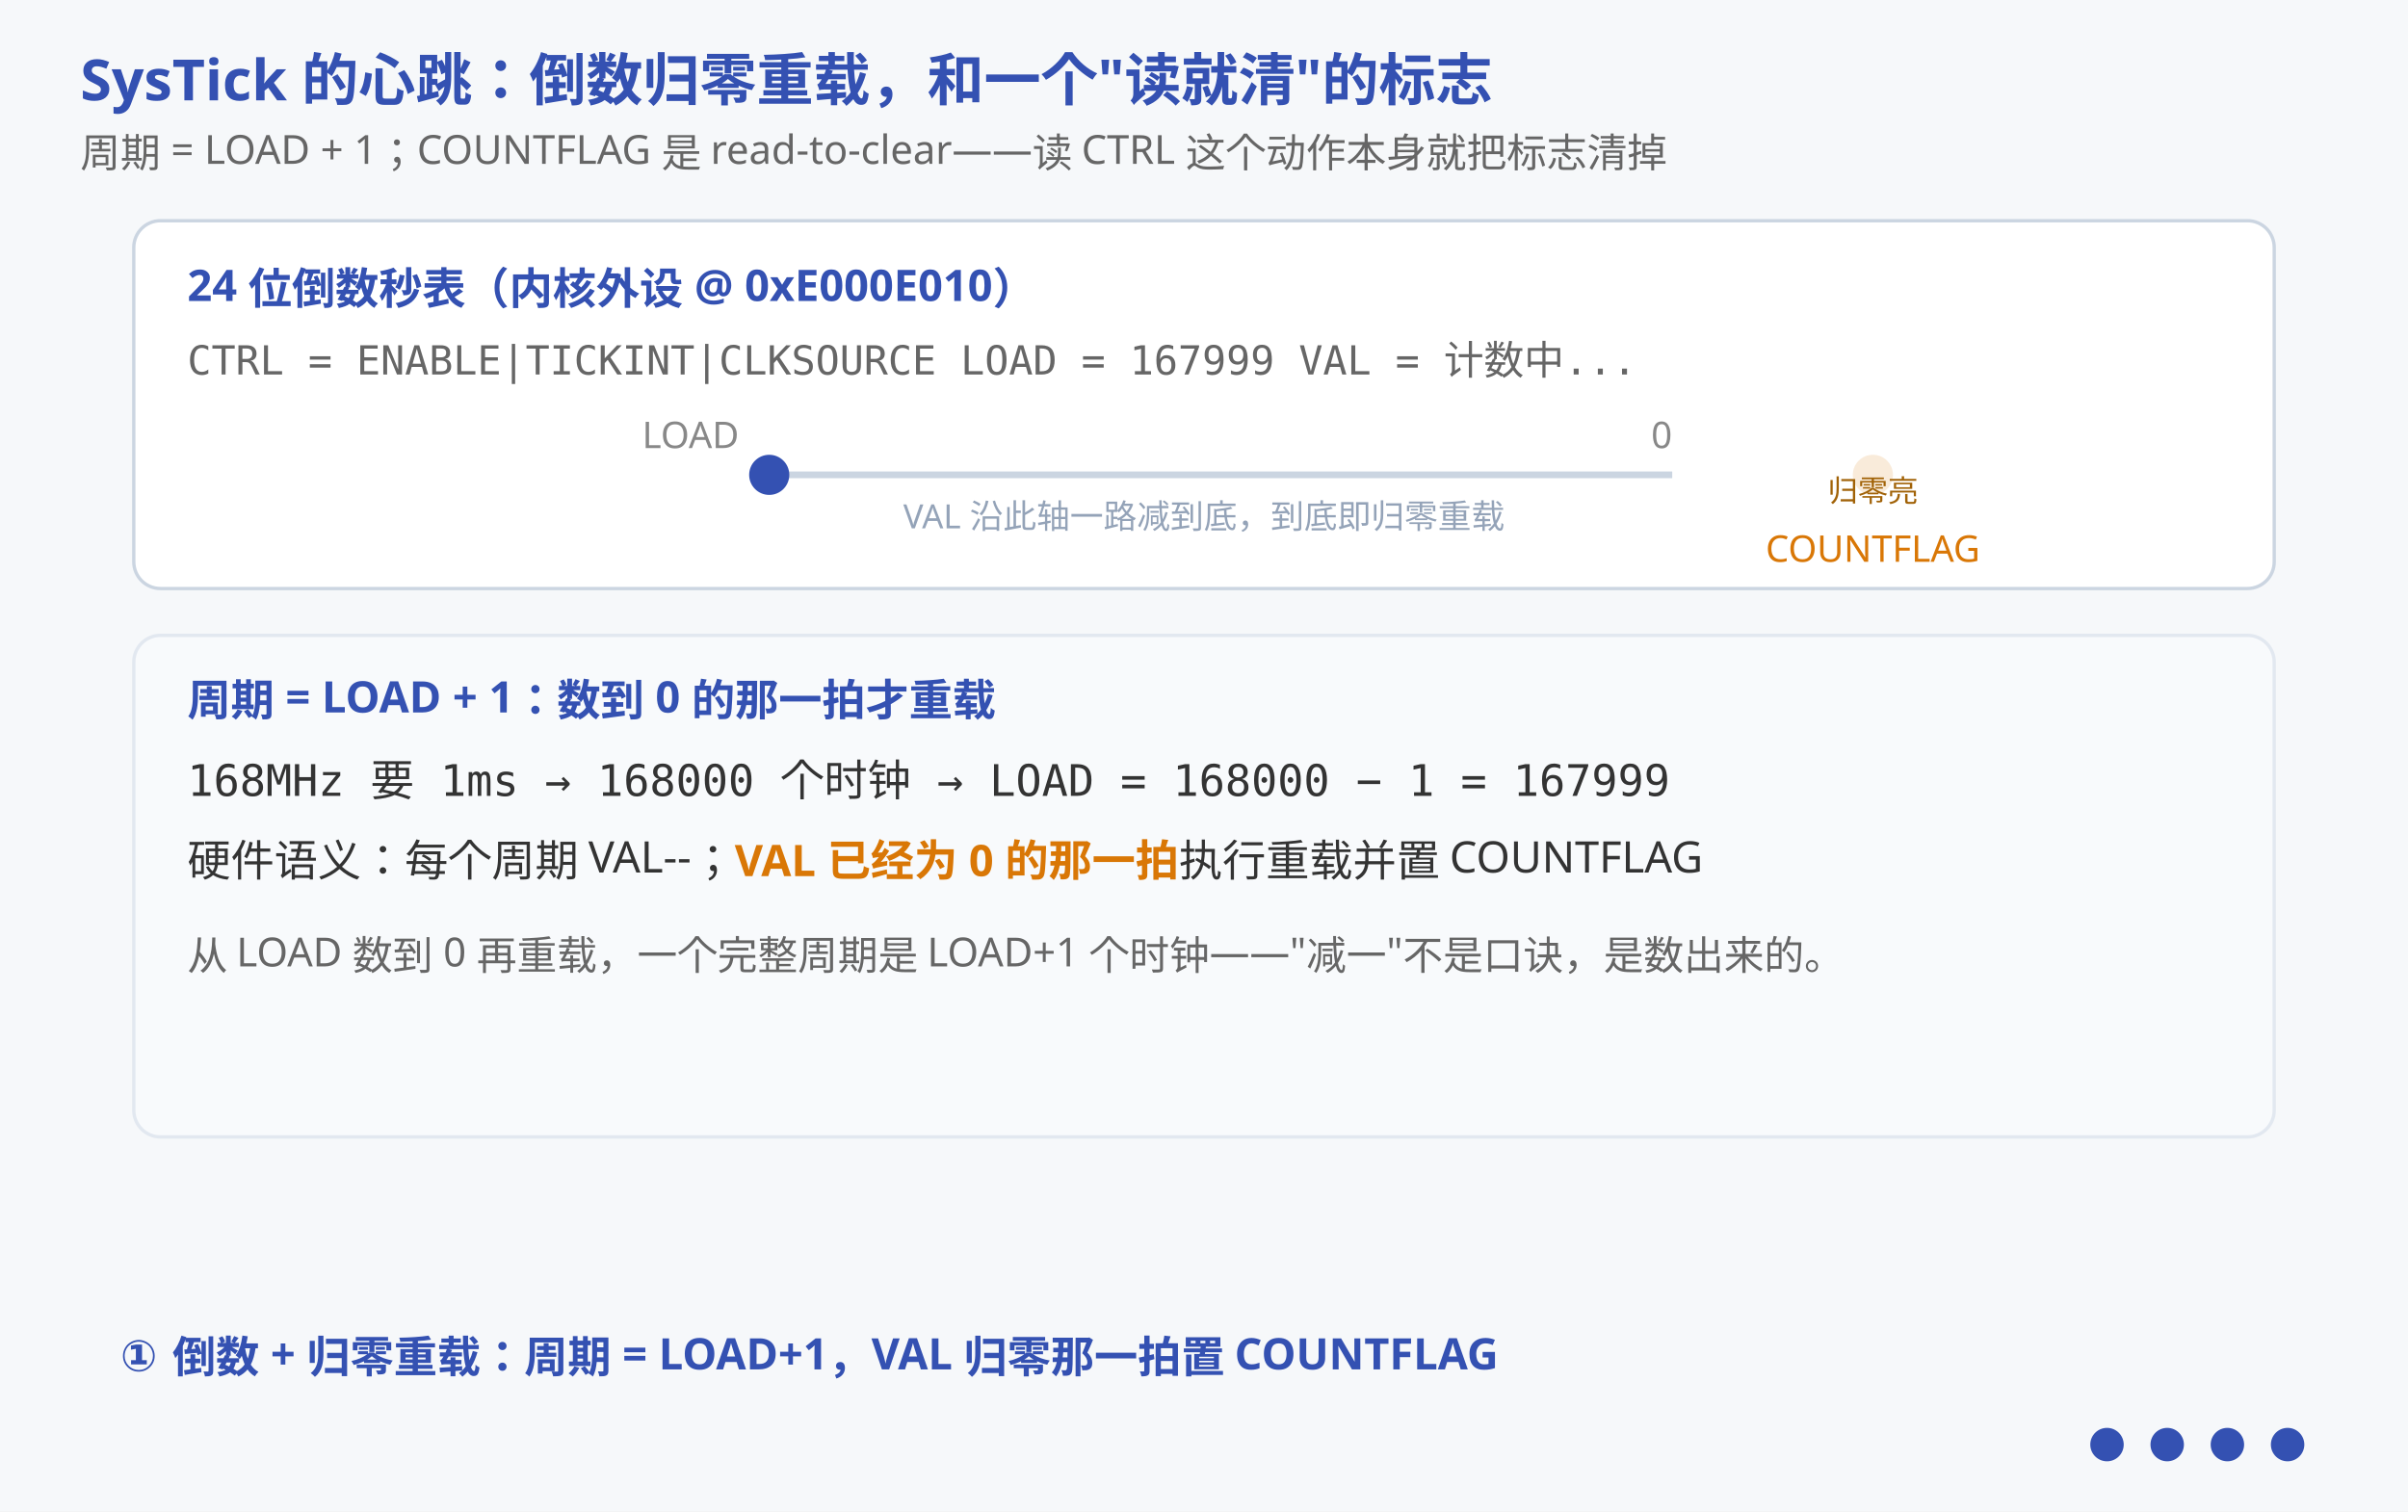
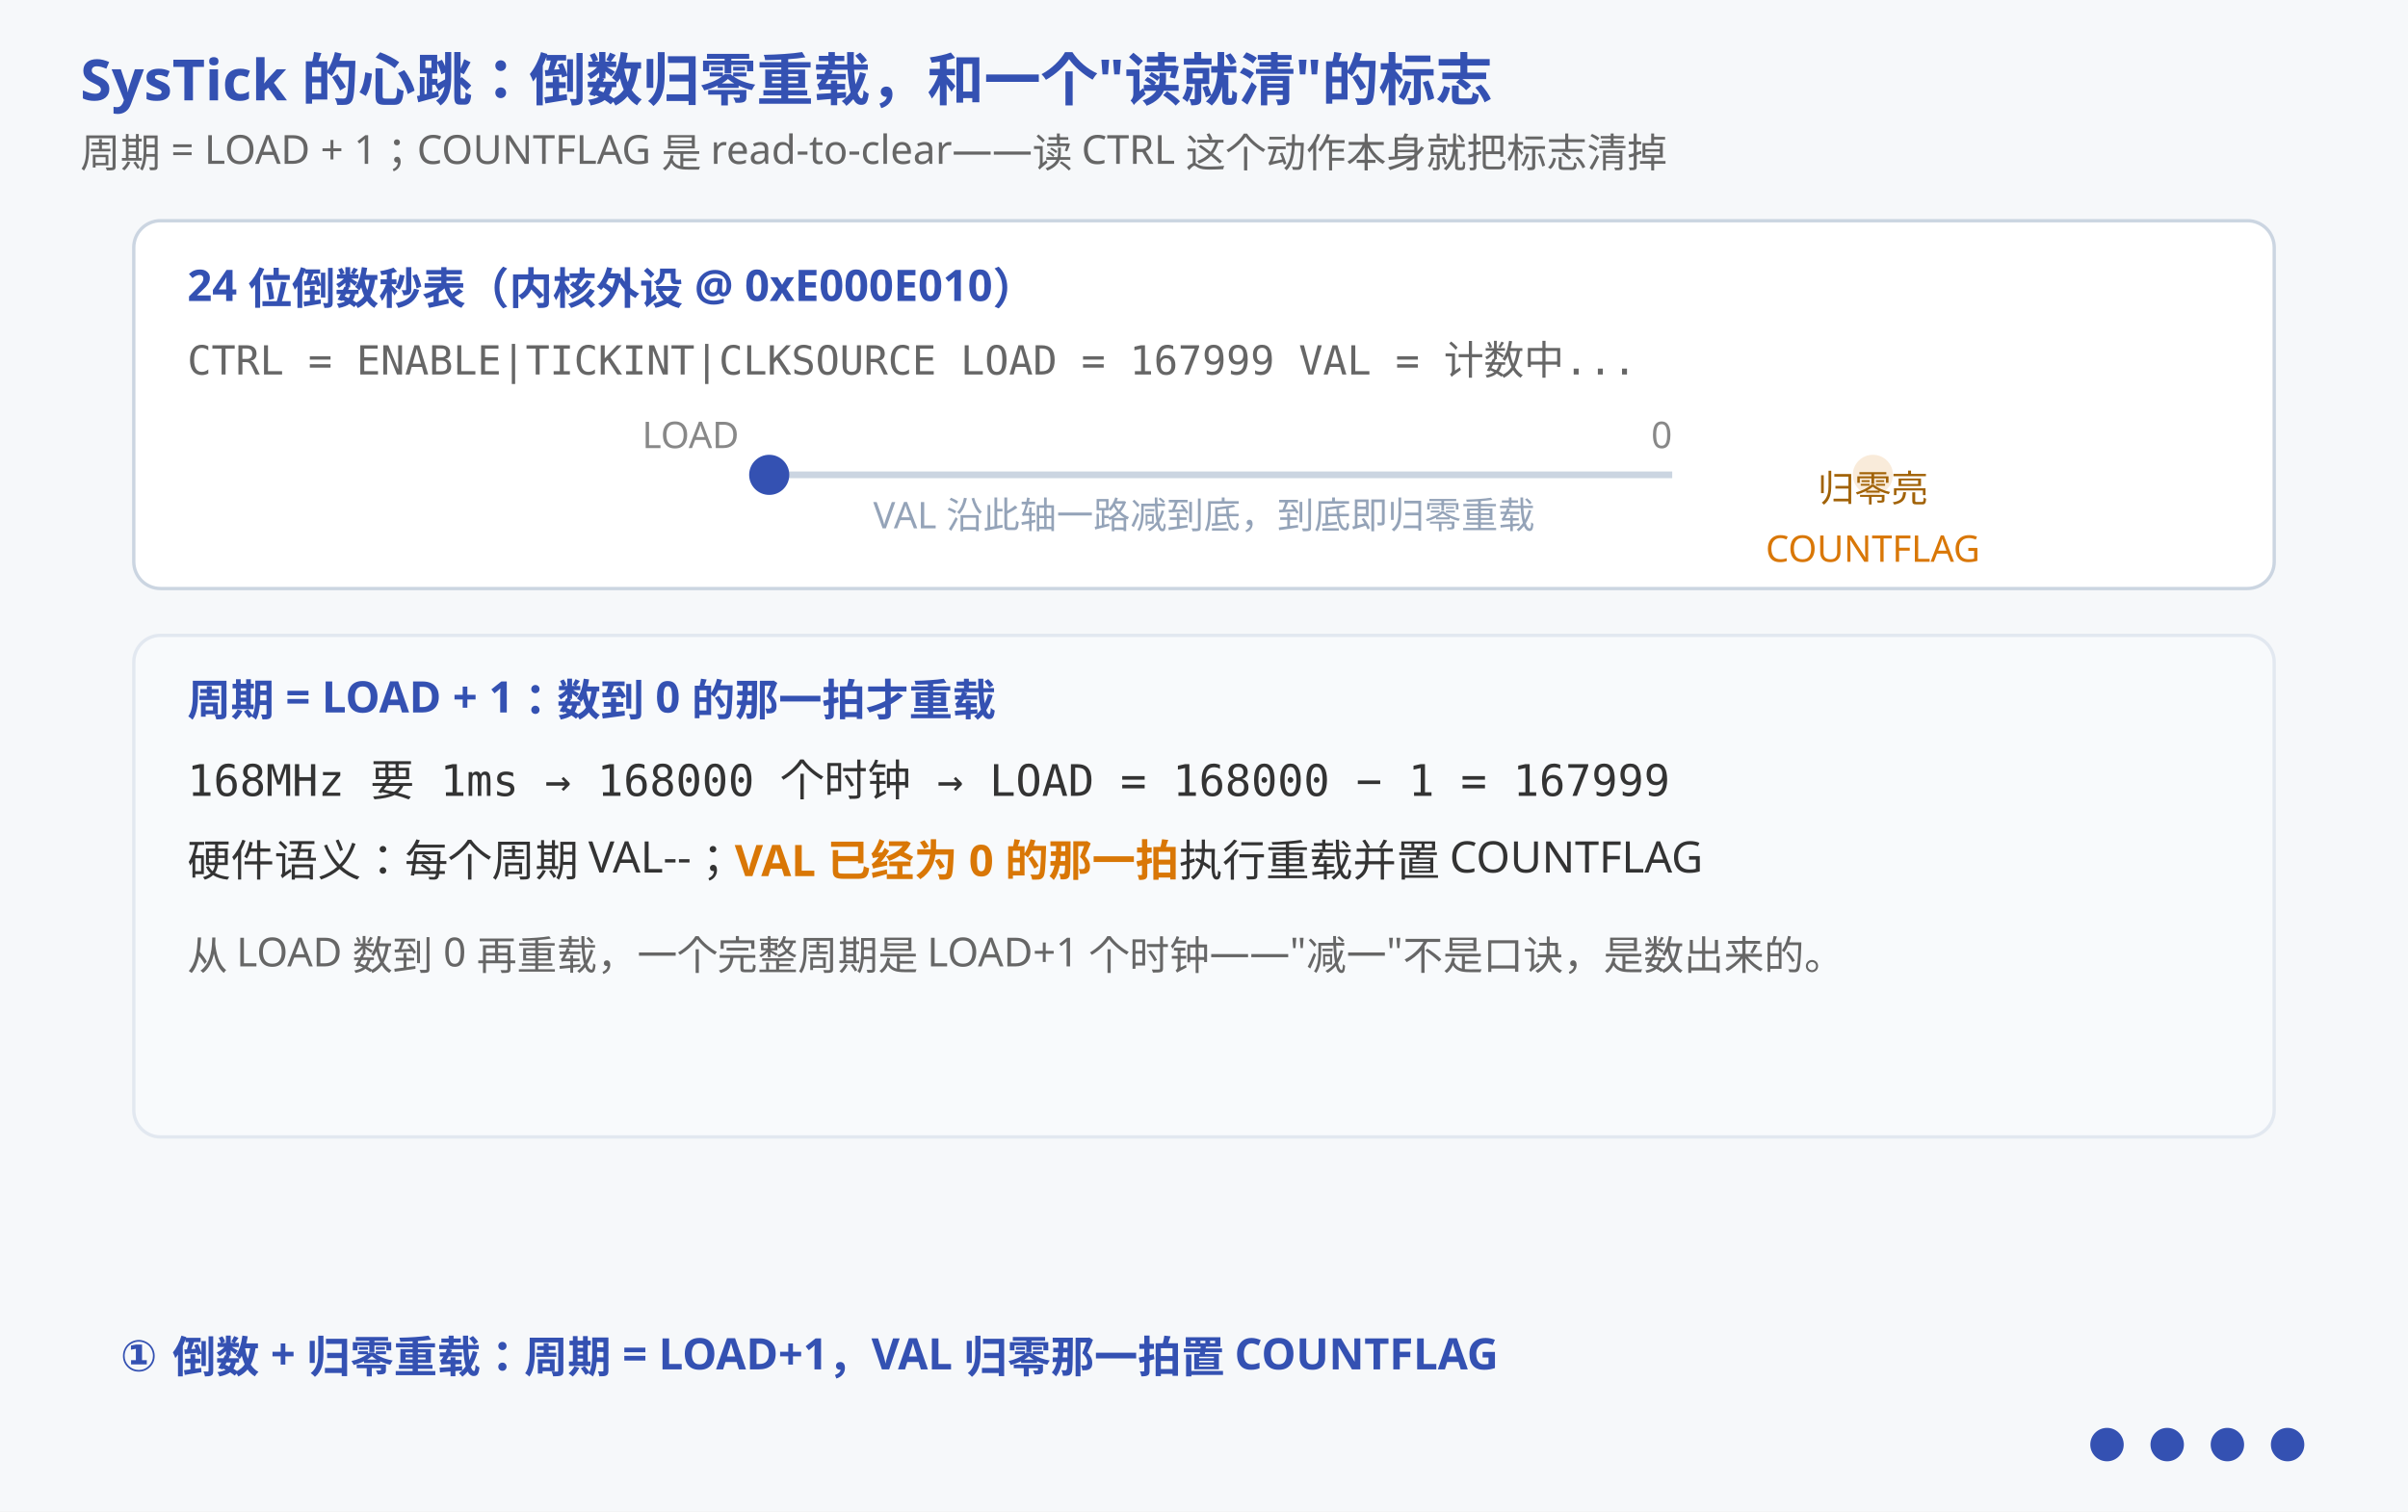
<svg xmlns="http://www.w3.org/2000/svg" viewBox="0 0 720 452" font-family="'Segoe UI','Microsoft YaHei',sans-serif">
  <rect width="720" height="452" fill="#f6f8fa" />
  <text x="24" y="30" font-size="17" font-weight="bold" fill="#3451b2">SysTick 的心跳：倒数归零重载，和一个"读就清"的标志</text>
  <text x="24" y="50" font-size="12" fill="#666">周期 = LOAD + 1；COUNTFLAG 是 read-to-clear——读 CTRL 这个动作本身就把标志清掉</text>
  <rect x="40" y="66" width="640" height="110" rx="8" fill="#ffffff" stroke="#cbd5e1" />
  <text x="56" y="90" font-size="13" font-weight="bold" fill="#3451b2">24 位倒数秒表（内核外设 @ 0xE000E010）</text>
  <text x="56" y="112" font-size="12" font-family="Consolas,monospace" fill="#666">CTRL = ENABLE|TICKINT|CLKSOURCE   LOAD = 167999   VAL = 计数中...</text>
  <text x="192" y="134" font-size="11" fill="#888">LOAD</text>
  <line x1="230" y1="142" x2="500" y2="142" stroke="#cbd5e1" stroke-width="2" />
  <text x="500" y="134" font-size="11" fill="#888" text-anchor="end">0</text>
-   <text x="360" y="158" font-size="10" fill="#94a3b8" text-anchor="middle">VAL 沿此轴一路减到底，到底即归零重载</text>
+   <text x="360" y="158" font-size="11" fill="#94a3b8" text-anchor="middle">VAL 沿此轴一路减到底，到底即归零重载</text>
  <circle cx="230" cy="142" r="6" fill="#3451b2">
    <animate attributeName="cx" values="230;500;500;230" keyTimes="0;0.85;0.92;1" dur="1.2s" repeatCount="indefinite" />
  </circle>
  <g transform="translate(560,142)">
    <circle r="6" fill="#d97706" opacity="0.15">
      <animate attributeName="opacity" values="0.15;1;0.15" keyTimes="0;0.04;0.1" dur="1.2s" repeatCount="indefinite" />
    </circle>
  </g>
  <text x="560" y="168" font-size="11" fill="#d97706" text-anchor="middle">COUNTFLAG</text>
-   <text x="560" y="150" font-size="9" fill="#a16207" text-anchor="middle">归零亮</text>
+   <text x="560" y="150" font-size="11" fill="#a16207" text-anchor="middle">归零亮</text>
  <g opacity="1">
    <animate attributeName="opacity" calcMode="discrete" values="1;0;0;0;0" keyTimes="0;0.25;0.5;0.75;1" dur="12s" repeatCount="indefinite" />
    <rect x="40" y="190" width="640" height="150" rx="8" fill="#f8fafc" stroke="#e2e8f0" />
    <text x="56" y="214" font-size="13" font-weight="bold" fill="#3451b2">周期 = LOAD + 1：数到 0 的那一拍才重载</text>
    <text x="56" y="238" font-size="13" font-family="Consolas,monospace" fill="#333">168MHz 要 1ms → 168000 个时钟 → LOAD = 168000 − 1 = 167999</text>
    <text x="56" y="262" font-size="13" fill="#333">硬件语义：每个周期 VAL--；<tspan fill="#d97706" font-weight="bold">VAL 已经为 0 的那一拍</tspan>执行重载并置 COUNTFLAG</text>
    <text x="56" y="290" font-size="12" fill="#666">从 LOAD 数到 0 再重载，一个完整周期是 LOAD+1 个时钟——"减一"不是口诀，是数出来的。</text>
  </g>
  <g opacity="0">
    <animate attributeName="opacity" calcMode="discrete" values="0;1;0;0;0" keyTimes="0;0.25;0.5;0.75;1" dur="12s" repeatCount="indefinite" />
    <rect x="40" y="190" width="640" height="150" rx="8" fill="#f8fafc" stroke="#e2e8f0" />
    <text x="56" y="214" font-size="13" font-weight="bold" fill="#3451b2">COUNTFLAG 是 read-to-clear：读它本身有副作用</text>
    <text x="56" y="238" font-size="13" font-family="Consolas,monospace" fill="#333">软件读 CTRL 这个动作，会把 COUNTFLAG 直接清成 0</text>
    <text x="56" y="270" font-size="13" fill="#333">清零之后 → 下一次归零才会再把它置 1；期间读多少次都是 0。</text>
    <text x="56" y="300" font-size="12" fill="#d97706">调试器 watch 窗口点一下 CTRL 都算"读"——实地这个坑表现为延时偶发死等。</text>
  </g>
  <g opacity="0">
    <animate attributeName="opacity" calcMode="discrete" values="0;0;1;0;0" keyTimes="0;0.25;0.5;0.75;1" dur="12s" repeatCount="indefinite" />
    <rect x="40" y="190" width="310" height="150" rx="8" fill="#d8f3e5" stroke="#3eaf7c" />
    <text x="60" y="214" font-size="13" font-weight="bold" fill="#1a7f56">单读法（正确）</text>
    <text x="60" y="238" font-size="12" font-family="Consolas,monospace" fill="#333">if (read() &amp; FLAG) n++</text>
    <text x="60" y="268" font-size="14" font-weight="bold" fill="#1a7f56">5 个周期读到 5 次</text>
    <text x="60" y="292" font-size="12" fill="#666">读一次就判断，标志不被别人碰。</text>
    <text x="60" y="316" font-size="12" fill="#1a7f56">✓ 全部命中</text>
    <rect x="374" y="192" width="306" height="150" rx="8" fill="#fff7ed" stroke="#d97706" />
    <text x="394" y="214" font-size="13" font-weight="bold" fill="#d97706">双读法（先偷看再查）</text>
    <text x="394" y="238" font-size="12" font-family="Consolas,monospace" fill="#333">(void)read(); if (read() &amp; flag)</text>
    <text x="394" y="268" font-size="14" font-weight="bold" fill="#d97706">5 个周期读到 0 次</text>
    <text x="394" y="292" font-size="12" fill="#666">第一次读已把标志清掉，第二次读永远 0。</text>
    <text x="394" y="316" font-size="12" fill="#92400e">✗ 查询式延时死等</text>
  </g>
  <g opacity="0">
    <animate attributeName="opacity" calcMode="discrete" values="0;0;0;1;0" keyTimes="0;0.25;0.5;0.75;1" dur="12s" repeatCount="indefinite" />
    <rect x="40" y="190" width="640" height="150" rx="8" fill="#f8fafc" stroke="#e2e8f0" />
    <text x="56" y="214" font-size="13" font-weight="bold" fill="#3451b2">正确写法：读一次，存进变量，再判断</text>
    <text x="56" y="242" font-size="13" font-family="Consolas,monospace" fill="#333">uint32_t f = SysTick-&gt;CTRL;</text>
    <text x="56" y="264" font-size="13" font-family="Consolas,monospace" fill="#333">if (f &amp; SysTick_CTRL_COUNTFLAG_Msk) { n++; }</text>
    <text x="56" y="296" font-size="12" fill="#666">一次性把"读到并判断"做完，不留下第二次读的机会——现场在判断前那一刻就冻结。</text>
    <text x="56" y="320" font-size="12" fill="#3eaf7c">同一原则贯穿全站：S9 采样超时、F 篇事件等待，都是"读一次用一次"。</text>
  </g>
  <g font-size="13" font-weight="bold" fill="#3451b2">
    <g opacity="1">
      <animate attributeName="opacity" calcMode="discrete" values="1;0;0;0;1" keyTimes="0;0.25;0.5;0.75;1" dur="12s" repeatCount="indefinite" />
      <text x="36" y="410">① 倒数 + 归零重载：周期 = LOAD+1，VAL 归零那一拍置 COUNTFLAG</text>
    </g>
    <g opacity="0">
      <animate attributeName="opacity" calcMode="discrete" values="0;1;0;0;0" keyTimes="0;0.25;0.5;0.75;1" dur="12s" repeatCount="indefinite" />
      <text x="36" y="410">② read-to-clear：读 CTRL 这个动作把 COUNTFLAG 清 0</text>
    </g>
    <g opacity="0">
      <animate attributeName="opacity" calcMode="discrete" values="0;0;1;0;0" keyTimes="0;0.25;0.5;0.75;1" dur="12s" repeatCount="indefinite" />
      <text x="36" y="410">③ 对照：单读 5 中 5 · 双读 0 中——标志被第一次读偷走，延时死等</text>
    </g>
    <g opacity="0">
      <animate attributeName="opacity" calcMode="discrete" values="0;0;0;1;0" keyTimes="0;0.25;0.5;0.75;1" dur="12s" repeatCount="indefinite" />
      <text x="36" y="410">④ 正解：读一次存进变量再判断，不留第二次读取的机会</text>
    </g>
  </g>
  <g transform="translate(630,432)" fill="#3451b2">
    <circle cx="0" cy="0" r="5">
      <animate attributeName="opacity" calcMode="discrete" values="1;0.2;0.2;0.2;0.2" keyTimes="0;0.25;0.5;0.75;1" dur="12s" repeatCount="indefinite" />
    </circle>
    <circle cx="18" cy="0" r="5">
      <animate attributeName="opacity" calcMode="discrete" values="0.2;1;0.2;0.2;0.2" keyTimes="0;0.25;0.5;0.75;1" dur="12s" repeatCount="indefinite" />
    </circle>
    <circle cx="36" cy="0" r="5">
      <animate attributeName="opacity" calcMode="discrete" values="0.2;0.2;1;0.2;0.2" keyTimes="0;0.25;0.5;0.75;1" dur="12s" repeatCount="indefinite" />
    </circle>
    <circle cx="54" cy="0" r="5">
      <animate attributeName="opacity" calcMode="discrete" values="0.2;0.2;0.2;1;0.2" keyTimes="0;0.25;0.5;0.75;1" dur="12s" repeatCount="indefinite" />
    </circle>
  </g>
</svg>
